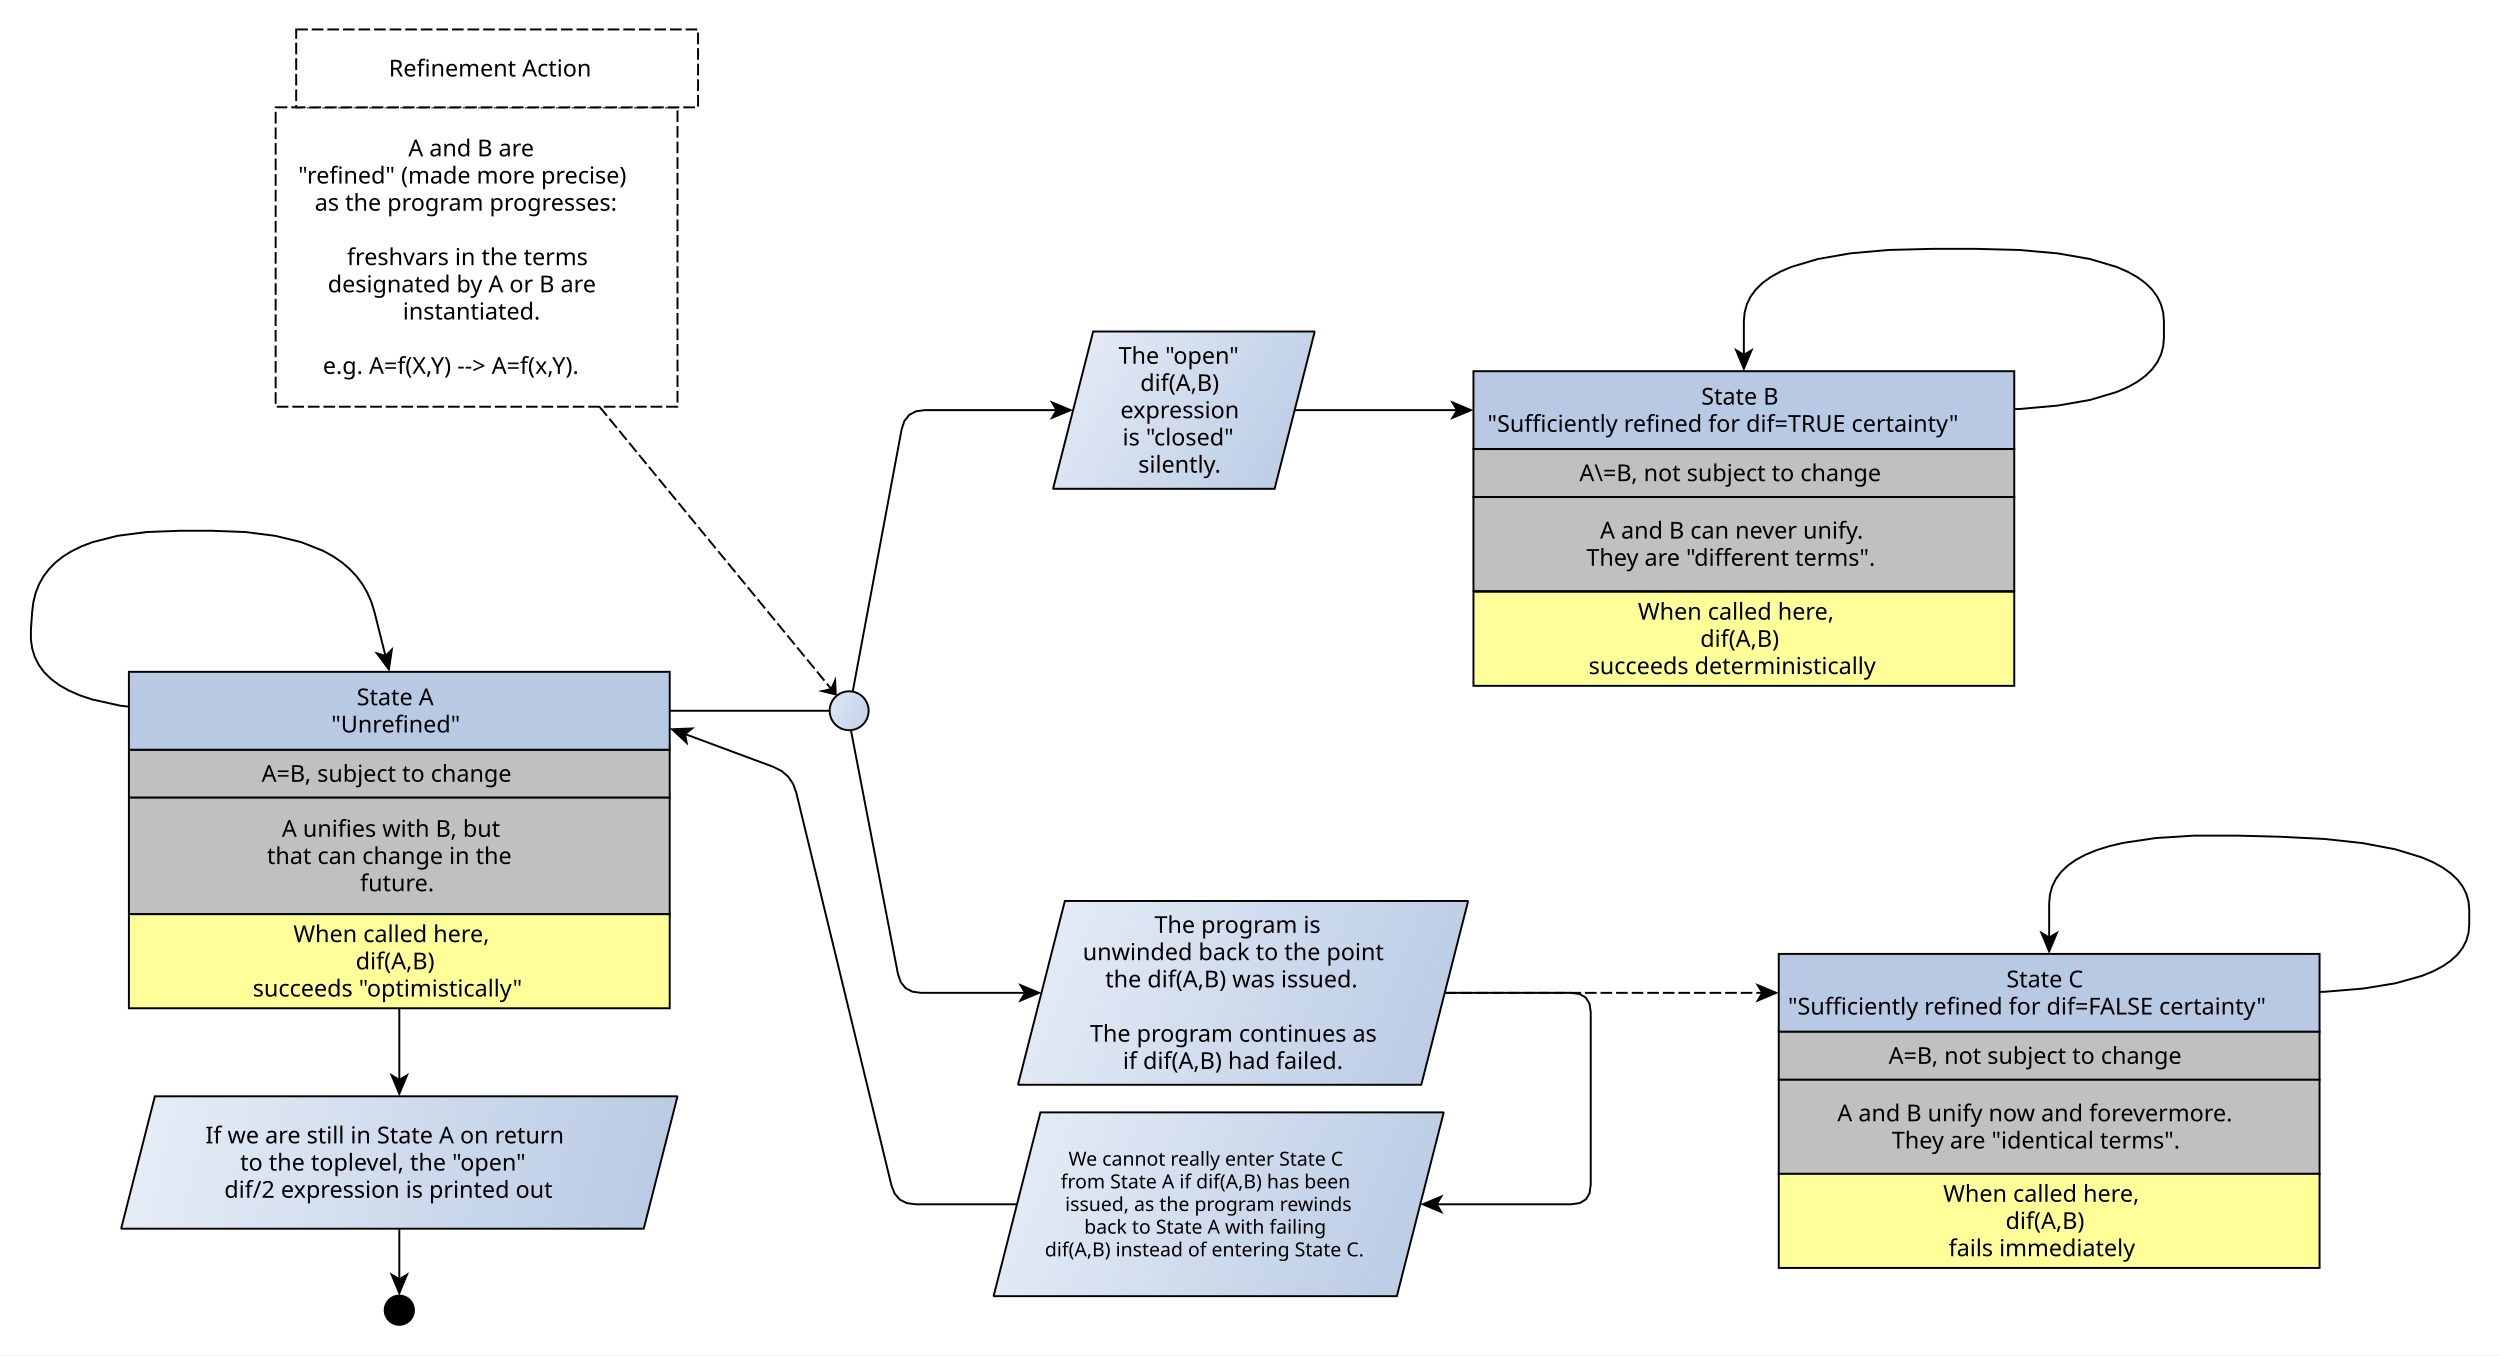
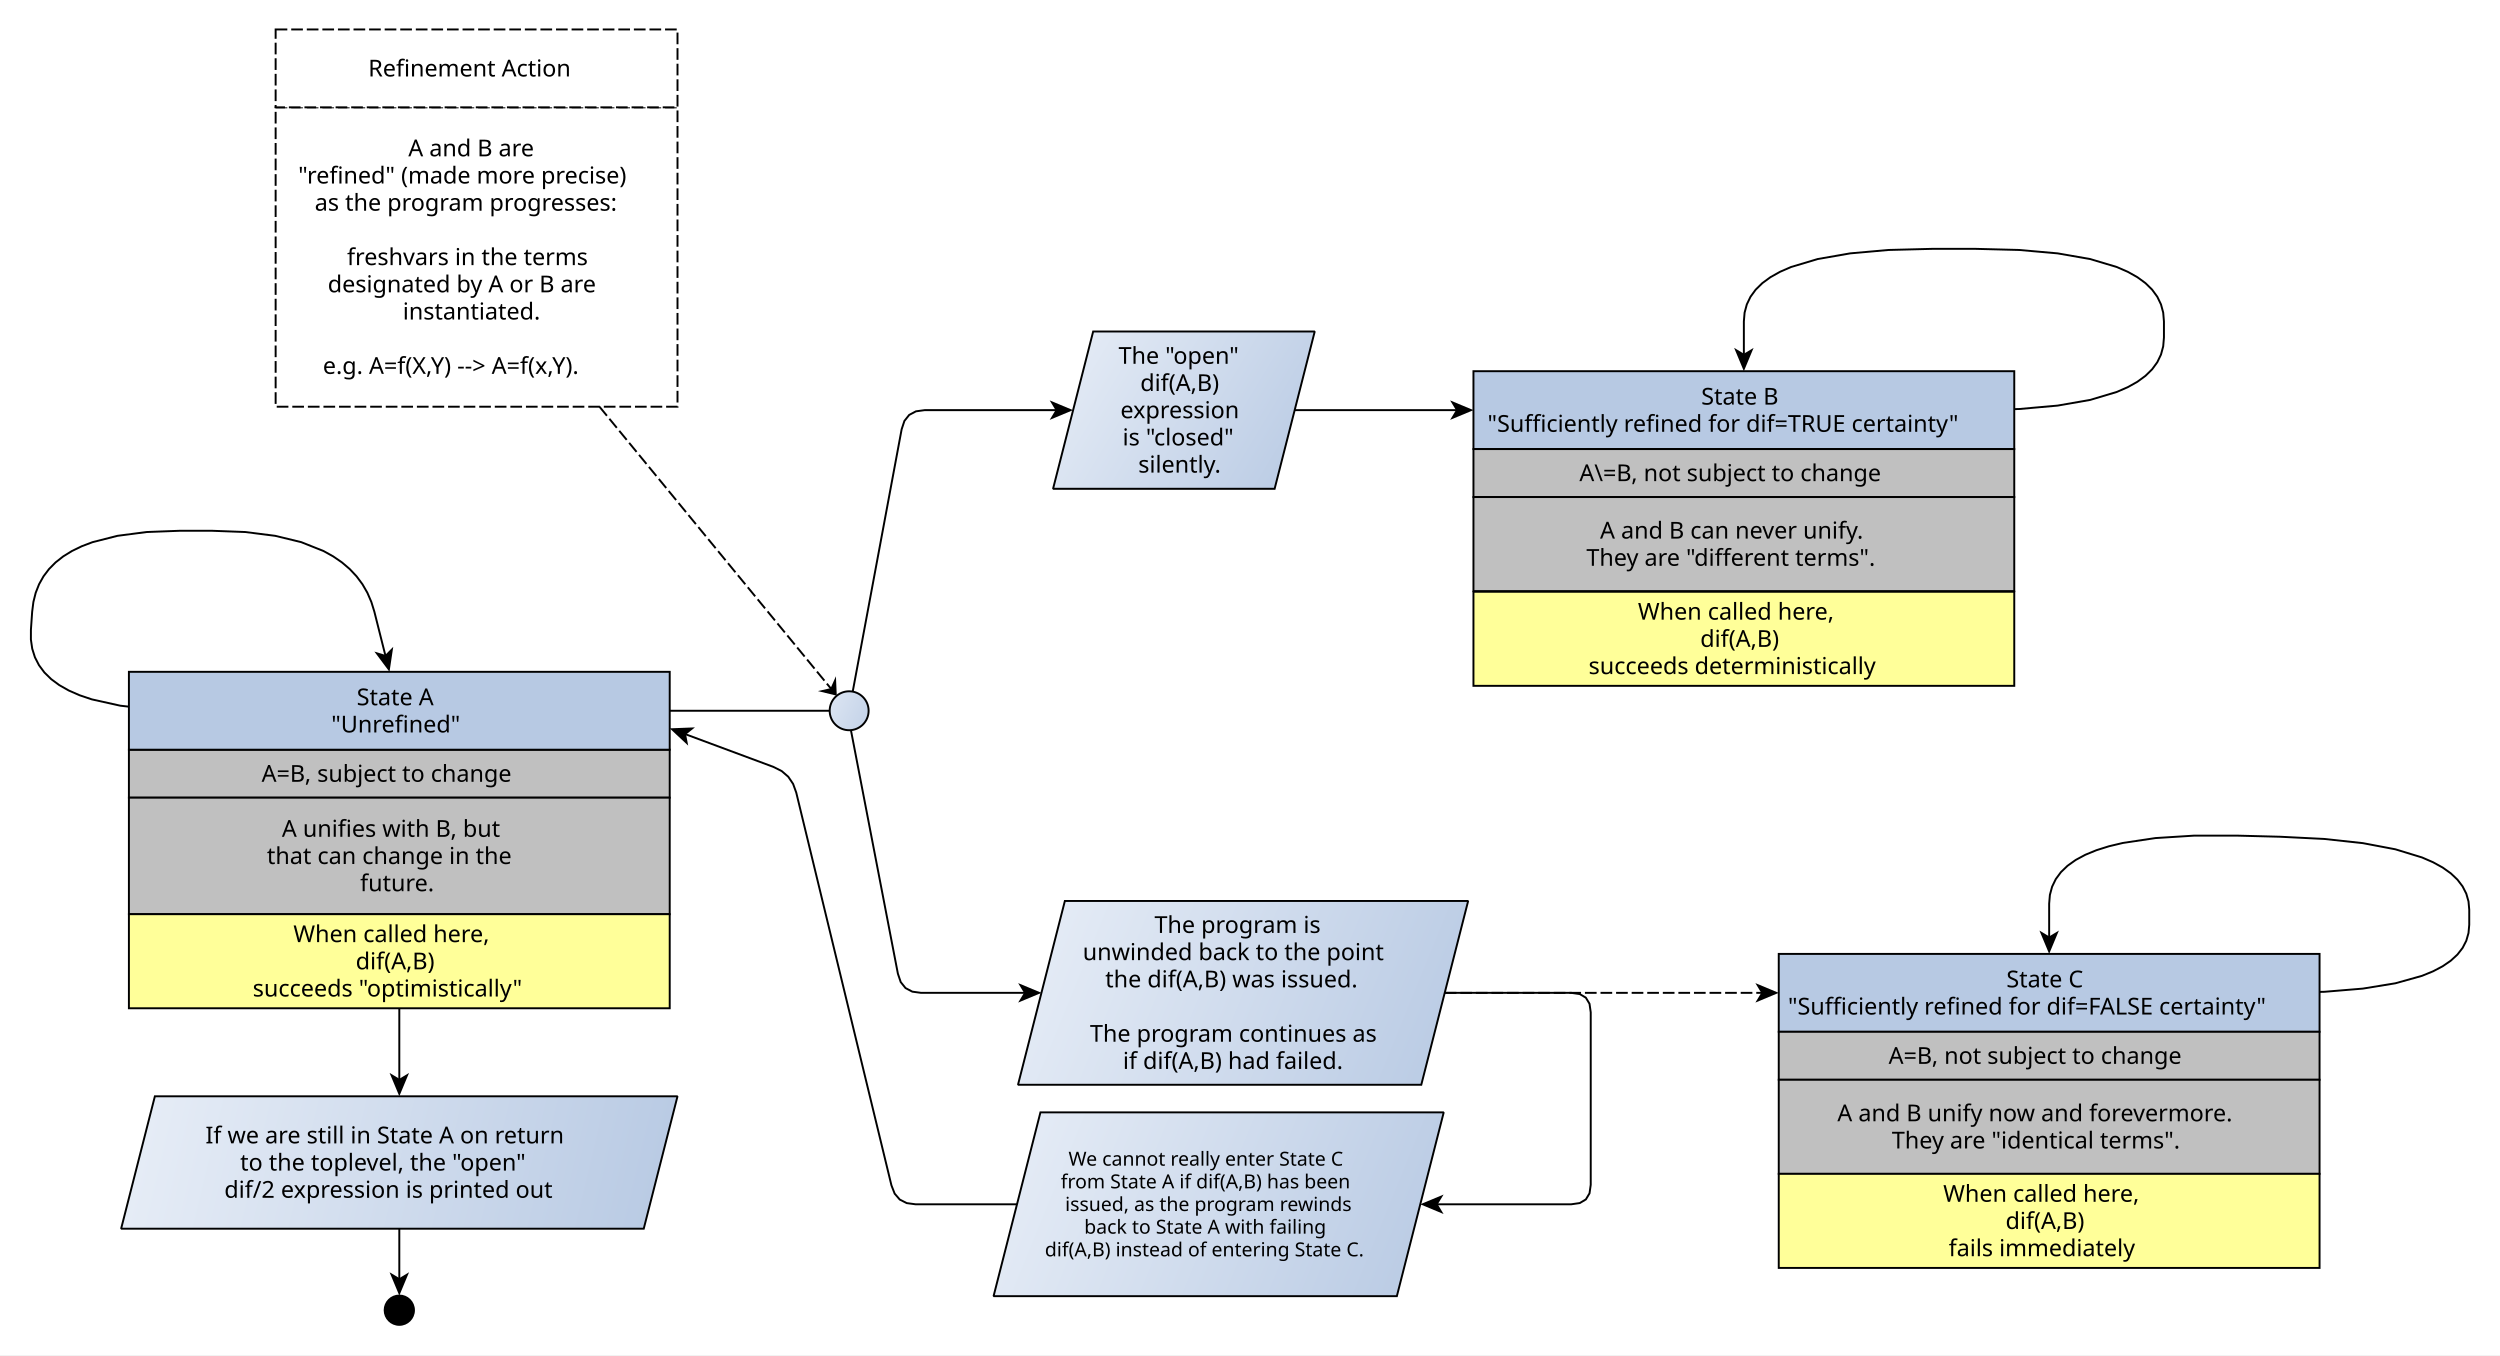
<svg xmlns="http://www.w3.org/2000/svg" fill-opacity="1" color-rendering="auto" color-interpolation="auto" text-rendering="auto" stroke="black" stroke-linecap="square" width="1284" stroke-miterlimit="10" shape-rendering="auto" stroke-opacity="1" fill="black" stroke-dasharray="none" font-weight="normal" stroke-width="1" height="696" font-family="'Dialog'" font-style="normal" stroke-linejoin="miter" font-size="12px" stroke-dashoffset="0" image-rendering="auto">
  <defs id="genericDefs" />
  <g>
    <defs id="defs1">
      <linearGradient x1="416.207" gradientUnits="userSpaceOnUse" x2="693.966" y1="298.047" y2="322.687" id="linearGradient1" spreadMethod="reflect">
        <stop stop-opacity="1" stop-color="silver" offset="0%" />
        <stop stop-opacity="1" stop-color="silver" offset="100%" />
      </linearGradient>
      <linearGradient x1="1106.766" gradientUnits="userSpaceOnUse" x2="1384.526" y1="103.647" y2="143.647" id="linearGradient2" spreadMethod="reflect">
        <stop stop-opacity="1" stop-color="rgb(183,201,227)" offset="0%" />
        <stop stop-opacity="1" stop-color="rgb(183,201,227)" offset="100%" />
      </linearGradient>
      <linearGradient x1="416.207" gradientUnits="userSpaceOnUse" x2="693.966" y1="322.687" y2="382.527" id="linearGradient3" spreadMethod="reflect">
        <stop stop-opacity="1" stop-color="silver" offset="0%" />
        <stop stop-opacity="1" stop-color="silver" offset="100%" />
      </linearGradient>
      <linearGradient x1="1106.766" gradientUnits="userSpaceOnUse" x2="1384.526" y1="143.647" y2="168.287" id="linearGradient4" spreadMethod="reflect">
        <stop stop-opacity="1" stop-color="silver" offset="0%" />
        <stop stop-opacity="1" stop-color="silver" offset="100%" />
      </linearGradient>
      <linearGradient x1="1106.766" gradientUnits="userSpaceOnUse" x2="1384.526" y1="168.287" y2="216.607" id="linearGradient5" spreadMethod="reflect">
        <stop stop-opacity="1" stop-color="silver" offset="0%" />
        <stop stop-opacity="1" stop-color="silver" offset="100%" />
      </linearGradient>
      <linearGradient x1="1263.566" gradientUnits="userSpaceOnUse" x2="1541.326" y1="402.927" y2="442.927" id="linearGradient6" spreadMethod="reflect">
        <stop stop-opacity="1" stop-color="rgb(183,201,227)" offset="0%" />
        <stop stop-opacity="1" stop-color="rgb(183,201,227)" offset="100%" />
      </linearGradient>
      <linearGradient x1="1263.566" gradientUnits="userSpaceOnUse" x2="1541.326" y1="442.927" y2="467.567" id="linearGradient7" spreadMethod="reflect">
        <stop stop-opacity="1" stop-color="silver" offset="0%" />
        <stop stop-opacity="1" stop-color="silver" offset="100%" />
      </linearGradient>
      <linearGradient x1="1263.566" gradientUnits="userSpaceOnUse" x2="1541.326" y1="467.567" y2="515.887" id="linearGradient8" spreadMethod="reflect">
        <stop stop-opacity="1" stop-color="silver" offset="0%" />
        <stop stop-opacity="1" stop-color="silver" offset="100%" />
      </linearGradient>
      <linearGradient x1="1106.766" gradientUnits="userSpaceOnUse" x2="1384.526" y1="216.927" y2="265.247" id="linearGradient9" spreadMethod="reflect">
        <stop stop-opacity="1" stop-color="rgb(255,255,153)" offset="0%" />
        <stop stop-opacity="1" stop-color="rgb(255,255,153)" offset="100%" />
      </linearGradient>
      <linearGradient x1="1263.566" gradientUnits="userSpaceOnUse" x2="1541.326" y1="515.887" y2="564.207" id="linearGradient10" spreadMethod="reflect">
        <stop stop-opacity="1" stop-color="rgb(255,255,153)" offset="0%" />
        <stop stop-opacity="1" stop-color="rgb(255,255,153)" offset="100%" />
      </linearGradient>
      <linearGradient x1="416.207" gradientUnits="userSpaceOnUse" x2="693.966" y1="382.527" y2="430.847" id="linearGradient11" spreadMethod="reflect">
        <stop stop-opacity="1" stop-color="rgb(255,255,153)" offset="0%" />
        <stop stop-opacity="1" stop-color="rgb(255,255,153)" offset="100%" />
      </linearGradient>
      <linearGradient x1="491.567" gradientUnits="userSpaceOnUse" x2="697.966" y1="-31.873" y2="121.887" id="linearGradient12" spreadMethod="reflect">
        <stop stop-opacity="1" stop-color="white" offset="0%" />
        <stop stop-opacity="1" stop-color="white" offset="100%" />
      </linearGradient>
      <linearGradient x1="416.207" gradientUnits="userSpaceOnUse" x2="693.966" y1="258.047" y2="298.047" id="linearGradient13" spreadMethod="reflect">
        <stop stop-opacity="1" stop-color="rgb(183,201,227)" offset="0%" />
        <stop stop-opacity="1" stop-color="rgb(183,201,227)" offset="100%" />
      </linearGradient>
-       <linearGradient x1="502.12" gradientUnits="userSpaceOnUse" x2="708.52" y1="-71.873" y2="-31.873" id="linearGradient14" spreadMethod="reflect">
+       <linearGradient x1="491.567" gradientUnits="userSpaceOnUse" x2="697.966" y1="-71.873" y2="-31.873" id="linearGradient14" spreadMethod="reflect">
        <stop stop-opacity="1" stop-color="white" offset="0%" />
        <stop stop-opacity="1" stop-color="white" offset="100%" />
      </linearGradient>
      <linearGradient x1="764.52" gradientUnits="userSpaceOnUse" x2="807.72" y1="268.047" y2="288.047" id="linearGradient15" spreadMethod="reflect">
        <stop stop-opacity="1" stop-color="rgb(232,238,247)" offset="0%" />
        <stop stop-opacity="1" stop-color="rgb(183,201,227)" offset="100%" />
      </linearGradient>
      <linearGradient x1="890.846" gradientUnits="userSpaceOnUse" x2="1025.246" y1="83.247" y2="164.047" id="linearGradient16" spreadMethod="reflect">
        <stop stop-opacity="1" stop-color="rgb(232,238,247)" offset="0%" />
        <stop stop-opacity="1" stop-color="rgb(183,201,227)" offset="100%" />
      </linearGradient>
      <linearGradient x1="872.846" gradientUnits="userSpaceOnUse" x2="1104.046" y1="375.727" y2="470.127" id="linearGradient17" spreadMethod="reflect">
        <stop stop-opacity="1" stop-color="rgb(232,238,247)" offset="0%" />
        <stop stop-opacity="1" stop-color="rgb(183,201,227)" offset="100%" />
      </linearGradient>
      <linearGradient x1="412.207" gradientUnits="userSpaceOnUse" x2="697.966" y1="476.053" y2="544.053" id="linearGradient18" spreadMethod="reflect">
        <stop stop-opacity="1" stop-color="rgb(232,238,247)" offset="0%" />
        <stop stop-opacity="1" stop-color="rgb(183,201,227)" offset="100%" />
      </linearGradient>
      <linearGradient x1="535.486" gradientUnits="userSpaceOnUse" x2="574.687" y1="578.4" y2="593.44" id="linearGradient19" spreadMethod="reflect">
        <stop stop-opacity="1" stop-color="black" offset="0%" />
        <stop stop-opacity="1" stop-color="black" offset="100%" />
      </linearGradient>
      <linearGradient x1="860.293" gradientUnits="userSpaceOnUse" x2="1091.493" y1="484.32" y2="578.72" id="linearGradient20" spreadMethod="reflect">
        <stop stop-opacity="1" stop-color="rgb(232,238,247)" offset="0%" />
        <stop stop-opacity="1" stop-color="rgb(183,201,227)" offset="100%" />
      </linearGradient>
      <clipPath clipPathUnits="userSpaceOnUse" id="clipPath1">
        <path d="M0 0 L1284 0 L1284 696 L0 696 L0 0 Z" />
      </clipPath>
      <clipPath clipPathUnits="userSpaceOnUse" id="clipPath2">
        <path d="M350 -87 L1634 -87 L1634 609 L350 609 L350 -87 Z" />
      </clipPath>
    </defs>
    <g fill="white" text-rendering="geometricPrecision" shape-rendering="geometricPrecision" transform="translate(-350,87)" stroke="white">
      <rect x="350" width="1284" height="696" y="-87" clip-path="url(#clipPath2)" stroke="none" />
    </g>
    <g fill="url(#linearGradient1)" text-rendering="geometricPrecision" shape-rendering="geometricPrecision" transform="matrix(1,0,0,1,-350,87)" stroke="url(#linearGradient1)">
      <path d="M416.207 298.047 L693.966 298.047 L693.966 322.687 L416.207 322.687 Z" stroke="none" clip-path="url(#clipPath2)" />
    </g>
    <g text-rendering="geometricPrecision" stroke-miterlimit="1.45" shape-rendering="geometricPrecision" transform="matrix(1,0,0,1,-350,87)" stroke-linecap="butt">
      <path fill="none" d="M416.207 298.047 L693.966 298.047 L693.966 322.687 L416.207 322.687 Z" clip-path="url(#clipPath2)" />
      <text x="484.358" xml:space="preserve" y="314.521" clip-path="url(#clipPath2)" font-family="sans-serif" stroke="none">A=B, subject to change</text>
    </g>
    <g fill="url(#linearGradient2)" text-rendering="geometricPrecision" shape-rendering="geometricPrecision" transform="matrix(1,0,0,1,-350,87)" stroke="url(#linearGradient2)">
      <path d="M1106.766 103.647 L1384.526 103.647 L1384.526 143.647 L1106.766 143.647 Z" stroke="none" clip-path="url(#clipPath2)" />
    </g>
    <g text-rendering="geometricPrecision" stroke-miterlimit="1.45" shape-rendering="geometricPrecision" transform="matrix(1,0,0,1,-350,87)" stroke-linecap="butt">
      <path fill="none" d="M1106.766 103.647 L1384.526 103.647 L1384.526 143.647 L1106.766 143.647 Z" clip-path="url(#clipPath2)" />
      <text x="1223.741" xml:space="preserve" y="120.817" clip-path="url(#clipPath2)" font-family="sans-serif" stroke="none">State B</text>
      <text x="1113.983" xml:space="preserve" y="134.785" clip-path="url(#clipPath2)" font-family="sans-serif" stroke="none">"Sufficiently refined for dif=TRUE certainty"</text>
    </g>
    <g fill="url(#linearGradient3)" text-rendering="geometricPrecision" shape-rendering="geometricPrecision" transform="matrix(1,0,0,1,-350,87)" stroke="url(#linearGradient3)">
      <path d="M416.207 322.687 L693.966 322.687 L693.966 382.527 L416.207 382.527 Z" stroke="none" clip-path="url(#clipPath2)" />
    </g>
    <g text-rendering="geometricPrecision" stroke-miterlimit="1.45" shape-rendering="geometricPrecision" transform="matrix(1,0,0,1,-350,87)" stroke-linecap="butt">
      <path fill="none" d="M416.207 322.687 L693.966 322.687 L693.966 382.527 L416.207 382.527 Z" clip-path="url(#clipPath2)" />
      <text x="494.767" xml:space="preserve" y="342.792" clip-path="url(#clipPath2)" font-family="sans-serif" stroke="none">A unifies with B, but</text>
      <text x="487.097" xml:space="preserve" y="356.761" clip-path="url(#clipPath2)" font-family="sans-serif" stroke="none">that can change in the</text>
      <text x="534.951" xml:space="preserve" y="370.73" clip-path="url(#clipPath2)" font-family="sans-serif" stroke="none">future.</text>
    </g>
    <g fill="url(#linearGradient4)" text-rendering="geometricPrecision" shape-rendering="geometricPrecision" transform="matrix(1,0,0,1,-350,87)" stroke="url(#linearGradient4)">
      <path d="M1106.766 143.647 L1384.526 143.647 L1384.526 168.287 L1106.766 168.287 Z" stroke="none" clip-path="url(#clipPath2)" />
    </g>
    <g text-rendering="geometricPrecision" stroke-miterlimit="1.45" shape-rendering="geometricPrecision" transform="matrix(1,0,0,1,-350,87)" stroke-linecap="butt">
      <path fill="none" d="M1106.766 143.647 L1384.526 143.647 L1384.526 168.287 L1106.766 168.287 Z" clip-path="url(#clipPath2)" />
      <text x="1161.163" xml:space="preserve" y="160.121" clip-path="url(#clipPath2)" font-family="sans-serif" stroke="none">A\=B, not subject to change</text>
    </g>
    <g fill="url(#linearGradient5)" text-rendering="geometricPrecision" shape-rendering="geometricPrecision" transform="matrix(1,0,0,1,-350,87)" stroke="url(#linearGradient5)">
      <path d="M1106.766 168.287 L1384.526 168.287 L1384.526 216.607 L1106.766 216.607 Z" stroke="none" clip-path="url(#clipPath2)" />
    </g>
    <g text-rendering="geometricPrecision" stroke-miterlimit="1.45" shape-rendering="geometricPrecision" transform="matrix(1,0,0,1,-350,87)" stroke-linecap="butt">
      <path fill="none" d="M1106.766 168.287 L1384.526 168.287 L1384.526 216.607 L1106.766 216.607 Z" clip-path="url(#clipPath2)" />
      <text x="1171.777" xml:space="preserve" y="189.617" clip-path="url(#clipPath2)" font-family="sans-serif" stroke="none">A and B can never unify.</text>
      <text x="1164.767" xml:space="preserve" y="203.585" clip-path="url(#clipPath2)" font-family="sans-serif" stroke="none">They are "different terms".</text>
    </g>
    <g fill="url(#linearGradient6)" text-rendering="geometricPrecision" shape-rendering="geometricPrecision" transform="matrix(1,0,0,1,-350,87)" stroke="url(#linearGradient6)">
      <path d="M1263.566 402.927 L1541.326 402.927 L1541.326 442.927 L1263.566 442.927 Z" stroke="none" clip-path="url(#clipPath2)" />
    </g>
    <g text-rendering="geometricPrecision" stroke-miterlimit="1.45" shape-rendering="geometricPrecision" transform="matrix(1,0,0,1,-350,87)" stroke-linecap="butt">
      <path fill="none" d="M1263.566 402.927 L1541.326 402.927 L1541.326 442.927 L1263.566 442.927 Z" clip-path="url(#clipPath2)" />
      <text x="1380.468" xml:space="preserve" y="420.097" clip-path="url(#clipPath2)" font-family="sans-serif" stroke="none">State C</text>
      <text x="1268.302" xml:space="preserve" y="434.065" clip-path="url(#clipPath2)" font-family="sans-serif" stroke="none">"Sufficiently refined for dif=FALSE certainty"</text>
    </g>
    <g fill="url(#linearGradient7)" text-rendering="geometricPrecision" shape-rendering="geometricPrecision" transform="matrix(1,0,0,1,-350,87)" stroke="url(#linearGradient7)">
      <path d="M1263.566 442.927 L1541.326 442.927 L1541.326 467.567 L1263.566 467.567 Z" stroke="none" clip-path="url(#clipPath2)" />
    </g>
    <g text-rendering="geometricPrecision" stroke-miterlimit="1.45" shape-rendering="geometricPrecision" transform="matrix(1,0,0,1,-350,87)" stroke-linecap="butt">
      <path fill="none" d="M1263.566 442.927 L1541.326 442.927 L1541.326 467.567 L1263.566 467.567 Z" clip-path="url(#clipPath2)" />
      <text x="1319.985" xml:space="preserve" y="459.401" clip-path="url(#clipPath2)" font-family="sans-serif" stroke="none">A=B, not subject to change</text>
    </g>
    <g fill="url(#linearGradient8)" text-rendering="geometricPrecision" shape-rendering="geometricPrecision" transform="matrix(1,0,0,1,-350,87)" stroke="url(#linearGradient8)">
      <path d="M1263.566 467.567 L1541.326 467.567 L1541.326 515.887 L1263.566 515.887 Z" stroke="none" clip-path="url(#clipPath2)" />
    </g>
    <g text-rendering="geometricPrecision" stroke-miterlimit="1.45" shape-rendering="geometricPrecision" transform="matrix(1,0,0,1,-350,87)" stroke-linecap="butt">
      <path fill="none" d="M1263.566 467.567 L1541.326 467.567 L1541.326 515.887 L1263.566 515.887 Z" clip-path="url(#clipPath2)" />
      <text x="1293.658" xml:space="preserve" y="488.897" clip-path="url(#clipPath2)" font-family="sans-serif" stroke="none">A and B unify now and forevermore.</text>
      <text x="1321.64" xml:space="preserve" y="502.865" clip-path="url(#clipPath2)" font-family="sans-serif" stroke="none">They are "identical terms".</text>
    </g>
    <g fill="url(#linearGradient9)" text-rendering="geometricPrecision" shape-rendering="geometricPrecision" transform="matrix(1,0,0,1,-350,87)" stroke="url(#linearGradient9)">
      <path d="M1106.766 216.927 L1384.526 216.927 L1384.526 265.247 L1106.766 265.247 Z" stroke="none" clip-path="url(#clipPath2)" />
    </g>
    <g text-rendering="geometricPrecision" stroke-miterlimit="1.45" shape-rendering="geometricPrecision" transform="matrix(1,0,0,1,-350,87)" stroke-linecap="butt">
      <path fill="none" d="M1106.766 216.927 L1384.526 216.927 L1384.526 265.247 L1106.766 265.247 Z" clip-path="url(#clipPath2)" />
      <text x="1191.233" xml:space="preserve" y="231.272" clip-path="url(#clipPath2)" font-family="sans-serif" stroke="none">When called here,</text>
      <text x="1223.249" xml:space="preserve" y="245.241" clip-path="url(#clipPath2)" font-family="sans-serif" stroke="none">dif(A,B)</text>
      <text x="1165.898" xml:space="preserve" y="259.21" clip-path="url(#clipPath2)" font-family="sans-serif" stroke="none">succeeds deterministically</text>
    </g>
    <g fill="url(#linearGradient10)" text-rendering="geometricPrecision" shape-rendering="geometricPrecision" transform="matrix(1,0,0,1,-350,87)" stroke="url(#linearGradient10)">
      <path d="M1263.566 515.887 L1541.326 515.887 L1541.326 564.207 L1263.566 564.207 Z" stroke="none" clip-path="url(#clipPath2)" />
    </g>
    <g text-rendering="geometricPrecision" stroke-miterlimit="1.45" shape-rendering="geometricPrecision" transform="matrix(1,0,0,1,-350,87)" stroke-linecap="butt">
      <path fill="none" d="M1263.566 515.887 L1541.326 515.887 L1541.326 564.207 L1263.566 564.207 Z" clip-path="url(#clipPath2)" />
      <text x="1348.033" xml:space="preserve" y="530.232" clip-path="url(#clipPath2)" font-family="sans-serif" stroke="none">When called here,</text>
      <text x="1380.049" xml:space="preserve" y="544.201" clip-path="url(#clipPath2)" font-family="sans-serif" stroke="none">dif(A,B)</text>
      <text x="1350.828" xml:space="preserve" y="558.17" clip-path="url(#clipPath2)" font-family="sans-serif" stroke="none">fails immediately</text>
    </g>
    <g fill="url(#linearGradient11)" text-rendering="geometricPrecision" shape-rendering="geometricPrecision" transform="matrix(1,0,0,1,-350,87)" stroke="url(#linearGradient11)">
      <path d="M416.207 382.527 L693.966 382.527 L693.966 430.847 L416.207 430.847 Z" stroke="none" clip-path="url(#clipPath2)" />
    </g>
    <g text-rendering="geometricPrecision" stroke-miterlimit="1.45" shape-rendering="geometricPrecision" transform="matrix(1,0,0,1,-350,87)" stroke-linecap="butt">
      <path fill="none" d="M416.207 382.527 L693.966 382.527 L693.966 430.847 L416.207 430.847 Z" clip-path="url(#clipPath2)" />
      <text x="500.673" xml:space="preserve" y="396.872" clip-path="url(#clipPath2)" font-family="sans-serif" stroke="none">When called here,</text>
      <text x="532.689" xml:space="preserve" y="410.841" clip-path="url(#clipPath2)" font-family="sans-serif" stroke="none">dif(A,B)</text>
      <text x="479.799" xml:space="preserve" y="424.81" clip-path="url(#clipPath2)" font-family="sans-serif" stroke="none">succeeds "optimistically"</text>
    </g>
    <g fill="url(#linearGradient12)" text-rendering="geometricPrecision" shape-rendering="geometricPrecision" transform="matrix(1,0,0,1,-350,87)" stroke="url(#linearGradient12)">
      <path d="M491.567 -31.873 L697.966 -31.873 L697.966 121.887 L491.567 121.887 Z" stroke="none" clip-path="url(#clipPath2)" />
    </g>
    <g text-rendering="geometricPrecision" stroke-miterlimit="1.45" stroke-dasharray="6,2" shape-rendering="geometricPrecision" transform="matrix(1,0,0,1,-350,87)" stroke-linecap="butt">
      <path fill="none" d="M491.567 -31.873 L697.966 -31.873 L697.966 121.887 L491.567 121.887 Z" clip-path="url(#clipPath2)" />
      <text x="559.701" y="-6.714" clip-path="url(#clipPath2)" font-family="sans-serif" stroke-dasharray="none" stroke="none" xml:space="preserve">A and B are</text>
      <text x="503.158" y="7.255" clip-path="url(#clipPath2)" font-family="sans-serif" stroke-dasharray="none" stroke="none" xml:space="preserve">"refined" (made more precise)</text>
      <text x="511.648" y="21.224" clip-path="url(#clipPath2)" font-family="sans-serif" stroke-dasharray="none" stroke="none" xml:space="preserve">as the program progresses:</text>
      <text x="592.859" y="35.192" clip-path="url(#clipPath2)" font-family="sans-serif" stroke-dasharray="none" stroke="none" xml:space="preserve"> </text>
      <text x="528.227" y="49.161" clip-path="url(#clipPath2)" font-family="sans-serif" stroke-dasharray="none" stroke="none" xml:space="preserve">freshvars in the terms</text>
      <text x="518.337" y="63.13" clip-path="url(#clipPath2)" font-family="sans-serif" stroke-dasharray="none" stroke="none" xml:space="preserve">designated by A or B are </text>
      <text x="556.883" y="77.099" clip-path="url(#clipPath2)" font-family="sans-serif" stroke-dasharray="none" stroke="none" xml:space="preserve">instantiated.</text>
      <text x="592.859" y="91.067" clip-path="url(#clipPath2)" font-family="sans-serif" stroke-dasharray="none" stroke="none" xml:space="preserve"> </text>
      <text x="515.808" y="105.036" clip-path="url(#clipPath2)" font-family="sans-serif" stroke-dasharray="none" stroke="none" xml:space="preserve">e.g. A=f(X,Y) --&gt; A=f(x,Y).</text>
    </g>
    <g fill="url(#linearGradient13)" text-rendering="geometricPrecision" shape-rendering="geometricPrecision" transform="matrix(1,0,0,1,-350,87)" stroke="url(#linearGradient13)">
      <path d="M416.207 258.047 L693.966 258.047 L693.966 298.047 L416.207 298.047 Z" stroke="none" clip-path="url(#clipPath2)" />
    </g>
    <g text-rendering="geometricPrecision" stroke-miterlimit="1.45" shape-rendering="geometricPrecision" transform="matrix(1,0,0,1,-350,87)" stroke-linecap="butt">
      <path fill="none" d="M416.207 258.047 L693.966 258.047 L693.966 298.047 L416.207 298.047 Z" clip-path="url(#clipPath2)" />
      <text x="533.193" xml:space="preserve" y="275.217" clip-path="url(#clipPath2)" font-family="sans-serif" stroke="none">State A</text>
      <text x="520.132" xml:space="preserve" y="289.185" clip-path="url(#clipPath2)" font-family="sans-serif" stroke="none">"Unrefined"</text>
    </g>
    <g fill="url(#linearGradient14)" text-rendering="geometricPrecision" shape-rendering="geometricPrecision" transform="matrix(1,0,0,1,-350,87)" stroke="url(#linearGradient14)">
-       <path d="M502.12 -71.873 L708.52 -71.873 L708.52 -31.873 L502.12 -31.873 Z" stroke="none" clip-path="url(#clipPath2)" />
+       <path d="M491.567 -71.873 L697.966 -71.873 L697.966 -31.873 L491.567 -31.873 Z" stroke="none" clip-path="url(#clipPath2)" />
    </g>
    <g text-rendering="geometricPrecision" stroke-miterlimit="1.45" stroke-dasharray="6,2" shape-rendering="geometricPrecision" transform="matrix(1,0,0,1,-350,87)" stroke-linecap="butt">
-       <path fill="none" d="M502.12 -71.873 L708.52 -71.873 L708.52 -31.873 L502.12 -31.873 Z" clip-path="url(#clipPath2)" />
-       <text x="549.691" y="-47.719" clip-path="url(#clipPath2)" font-family="sans-serif" stroke-dasharray="none" stroke="none" xml:space="preserve">Refinement Action</text>
+       <path fill="none" d="M491.567 -71.873 L697.966 -71.873 L697.966 -31.873 L491.567 -31.873 Z" clip-path="url(#clipPath2)" />
+       <text x="539.138" y="-47.719" clip-path="url(#clipPath2)" font-family="sans-serif" stroke-dasharray="none" stroke="none" xml:space="preserve">Refinement Action</text>
    </g>
    <g fill="url(#linearGradient15)" text-rendering="geometricPrecision" shape-rendering="geometricPrecision" transform="matrix(1,0,0,1,-350,87)" stroke="url(#linearGradient15)">
      <circle r="10" clip-path="url(#clipPath2)" cx="786.12" cy="278.047" stroke="none" />
    </g>
    <g text-rendering="geometricPrecision" stroke-miterlimit="1.45" shape-rendering="geometricPrecision" transform="matrix(1,0,0,1,-350,87)" stroke-linecap="butt">
      <circle fill="none" r="10" clip-path="url(#clipPath2)" cx="786.12" cy="278.047" />
    </g>
    <g fill="url(#linearGradient16)" text-rendering="geometricPrecision" shape-rendering="geometricPrecision" transform="matrix(1,0,0,1,-350,87)" stroke="url(#linearGradient16)">
      <path d="M911.451 83.247 L1025.246 83.247 L1004.643 164.047 L890.846 164.047 Z" stroke="none" clip-path="url(#clipPath2)" />
    </g>
    <g text-rendering="geometricPrecision" stroke-miterlimit="1.45" shape-rendering="geometricPrecision" transform="matrix(1,0,0,1,-350,87)" stroke-linecap="butt">
      <path fill="none" d="M911.451 83.247 L1025.246 83.247 L1004.643 164.047 L890.846 164.047 Z" clip-path="url(#clipPath2)" />
      <text x="924.487" xml:space="preserve" y="99.864" clip-path="url(#clipPath2)" font-family="sans-serif" stroke="none">The "open"</text>
      <text x="935.649" xml:space="preserve" y="113.832" clip-path="url(#clipPath2)" font-family="sans-serif" stroke="none">dif(A,B)</text>
      <text x="925.445" xml:space="preserve" y="127.801" clip-path="url(#clipPath2)" font-family="sans-serif" stroke="none">expression</text>
      <text x="926.564" xml:space="preserve" y="141.77" clip-path="url(#clipPath2)" font-family="sans-serif" stroke="none">is "closed"</text>
      <text x="934.615" xml:space="preserve" y="155.738" clip-path="url(#clipPath2)" font-family="sans-serif" stroke="none">silently.</text>
    </g>
    <g fill="url(#linearGradient17)" text-rendering="geometricPrecision" shape-rendering="geometricPrecision" transform="matrix(1,0,0,1,-350,87)" stroke="url(#linearGradient17)">
      <path d="M896.918 375.727 L1104.046 375.727 L1079.975 470.127 L872.846 470.127 Z" stroke="none" clip-path="url(#clipPath2)" />
    </g>
    <g text-rendering="geometricPrecision" stroke-miterlimit="1.45" shape-rendering="geometricPrecision" transform="matrix(1,0,0,1,-350,87)" stroke-linecap="butt">
      <path fill="none" d="M896.918 375.727 L1104.046 375.727 L1079.975 470.127 L872.846 470.127 Z" clip-path="url(#clipPath2)" />
      <text x="942.937" xml:space="preserve" y="392.159" clip-path="url(#clipPath2)" font-family="sans-serif" stroke="none">The program is</text>
      <text x="906.096" xml:space="preserve" y="406.128" clip-path="url(#clipPath2)" font-family="sans-serif" stroke="none">unwinded back to the point</text>
      <text x="917.642" xml:space="preserve" y="420.097" clip-path="url(#clipPath2)" font-family="sans-serif" stroke="none">the dif(A,B) was issued.</text>
      <text x="986.539" xml:space="preserve" y="434.065" clip-path="url(#clipPath2)" font-family="sans-serif" stroke="none"> </text>
      <text x="909.805" xml:space="preserve" y="448.034" clip-path="url(#clipPath2)" font-family="sans-serif" stroke="none">The program continues as</text>
      <text x="926.73" xml:space="preserve" y="462.003" clip-path="url(#clipPath2)" font-family="sans-serif" stroke="none">if dif(A,B) had failed.</text>
    </g>
    <g fill="url(#linearGradient18)" text-rendering="geometricPrecision" shape-rendering="geometricPrecision" transform="matrix(1,0,0,1,-350,87)" stroke="url(#linearGradient18)">
      <path d="M429.546 476.053 L697.966 476.053 L680.626 544.053 L412.207 544.053 Z" stroke="none" clip-path="url(#clipPath2)" />
    </g>
    <g text-rendering="geometricPrecision" stroke-miterlimit="1.45" shape-rendering="geometricPrecision" transform="matrix(1,0,0,1,-350,87)" stroke-linecap="butt">
      <path fill="none" d="M429.546 476.053 L697.966 476.053 L680.626 544.053 L412.207 544.053 Z" clip-path="url(#clipPath2)" />
      <text x="455.521" xml:space="preserve" y="500.239" clip-path="url(#clipPath2)" font-family="sans-serif" stroke="none">If we are still in State A on return</text>
      <text x="473.334" xml:space="preserve" y="514.208" clip-path="url(#clipPath2)" font-family="sans-serif" stroke="none">to the toplevel, the "open" </text>
      <text x="465.212" xml:space="preserve" y="528.176" clip-path="url(#clipPath2)" font-family="sans-serif" stroke="none">dif/2 expression is printed out</text>
    </g>
    <g fill="url(#linearGradient19)" text-rendering="geometricPrecision" shape-rendering="geometricPrecision" transform="matrix(1,0,0,1,-350,87)" stroke="url(#linearGradient19)">
      <circle r="7.52" clip-path="url(#clipPath2)" cx="555.087" cy="585.92" stroke="none" />
    </g>
    <g text-rendering="geometricPrecision" stroke-miterlimit="1.45" shape-rendering="geometricPrecision" transform="matrix(1,0,0,1,-350,87)" stroke-linecap="butt">
      <circle fill="none" r="7.52" clip-path="url(#clipPath2)" cx="555.087" cy="585.92" />
    </g>
    <g fill="url(#linearGradient20)" text-rendering="geometricPrecision" shape-rendering="geometricPrecision" transform="matrix(1,0,0,1,-350,87)" stroke="url(#linearGradient20)">
      <path d="M884.365 484.32 L1091.493 484.32 L1067.421 578.72 L860.293 578.72 Z" stroke="none" clip-path="url(#clipPath2)" />
    </g>
    <g text-rendering="geometricPrecision" stroke-miterlimit="1.45" shape-rendering="geometricPrecision" transform="matrix(1,0,0,1,-350,87)" stroke-linecap="butt">
      <path fill="none" d="M884.365 484.32 L1091.493 484.32 L1067.421 578.72 L860.293 578.72 Z" clip-path="url(#clipPath2)" />
      <text x="898.759" font-size="10px" y="511.701" clip-path="url(#clipPath2)" font-family="sans-serif" stroke="none" xml:space="preserve">We cannot really enter State C</text>
      <text x="894.809" font-size="10px" y="523.341" clip-path="url(#clipPath2)" font-family="sans-serif" stroke="none" xml:space="preserve">from State A if dif(A,B) has been</text>
      <text x="897.043" font-size="10px" y="534.982" clip-path="url(#clipPath2)" font-family="sans-serif" stroke="none" xml:space="preserve">issued, as the program rewinds</text>
      <text x="906.857" font-size="10px" y="546.623" clip-path="url(#clipPath2)" font-family="sans-serif" stroke="none" xml:space="preserve">back to State A with failing </text>
      <text x="886.64" font-size="10px" y="558.263" clip-path="url(#clipPath2)" font-family="sans-serif" stroke="none" xml:space="preserve">dif(A,B) instead of entering State C.</text>
    </g>
    <g text-rendering="geometricPrecision" stroke-miterlimit="1.45" shape-rendering="geometricPrecision" transform="matrix(1,0,0,1,-350,87)" stroke-linecap="butt">
      <path fill="none" d="M1384.533 123.129 L1387.066 123.064 L1406.787 121.317 L1423.475 118.404 L1437.128 114.326 L1442.816 111.851 L1447.747 109.084 L1451.919 106.026 L1455.332 102.676 L1457.987 99.035 L1459.883 95.103 L1461.021 90.88 L1461.4 86.366 L1461.4 78.081 L1461.021 73.567 L1459.883 69.343 L1457.987 65.411 L1455.332 61.771 L1451.919 58.421 L1447.747 55.363 L1442.816 52.596 L1437.128 50.12 L1423.475 46.043 L1406.787 43.13 L1387.066 41.383 L1364.311 40.8 L1342.736 40.8 L1319.98 41.383 L1300.259 43.13 L1283.572 46.043 L1269.919 50.12 L1264.23 52.596 L1259.3 55.363 L1255.128 58.421 L1251.715 61.771 L1249.06 65.411 L1247.164 69.343 L1246.026 73.567 L1245.647 78.081 L1245.647 95.667" clip-path="url(#clipPath2)" />
    </g>
    <g text-rendering="geometricPrecision" stroke-miterlimit="1.45" shape-rendering="geometricPrecision" transform="matrix(1,0,0,1,-350,87)" stroke-linecap="butt">
      <path d="M1245.647 103.667 L1250.647 91.667 L1245.647 94.667 L1240.647 91.667 Z" stroke="none" clip-path="url(#clipPath2)" />
      <path fill="none" d="M1541.333 422.442 L1543.866 422.381 L1563.587 420.743 L1580.274 418.013 L1593.928 414.191 L1599.617 411.87 L1604.547 409.277 L1608.719 406.41 L1612.132 403.271 L1614.787 399.858 L1616.683 396.173 L1617.821 392.214 L1618.2 387.983 L1618.2 380.217 L1617.821 375.976 L1616.683 371.988 L1614.787 368.253 L1612.132 364.772 L1608.719 361.544 L1604.547 358.569 L1599.617 355.848 L1593.928 353.379 L1580.274 349.203 L1563.587 346.04 L1543.866 343.89 L1521.111 342.753 L1499.535 342.193 L1476.78 342.188 L1457.059 343.432 L1440.372 345.926 L1433.166 347.642 L1426.719 349.669 L1421.03 352.01 L1416.1 354.662 L1411.928 357.627 L1408.515 360.904 L1405.86 364.494 L1403.964 368.396 L1402.826 372.611 L1402.447 377.137 L1402.447 394.938" clip-path="url(#clipPath2)" />
      <path d="M1402.447 402.938 L1407.447 390.938 L1402.447 393.938 L1397.447 390.938 Z" clip-path="url(#clipPath2)" stroke="none" />
      <path fill="none" d="M416.192 275.938 L411.802 275.447 L397.17 272.197 L390.901 270.084 L385.33 267.646 L380.456 264.884 L376.281 261.796 L372.803 258.384 L370.022 254.646 L367.94 250.583 L366.556 246.196 L365.869 241.483 L365.88 236.446 L366.52 227.201 L367.154 222.163 L368.337 217.451 L370.068 213.063 L372.348 209.001 L375.175 205.263 L378.552 201.85 L382.477 198.763 L386.95 196 L391.972 193.563 L397.542 191.45 L410.327 188.2 L425.307 186.25 L442.48 185.6 L458.72 185.6 L476.012 186.25 L491.347 188.2 L504.727 191.45 L516.15 196 L521.128 198.763 L525.616 201.85 L529.616 205.263 L533.127 209.001 L536.149 213.063 L538.681 217.451 L540.725 222.163 L542.279 227.201 L548.098 250.303" clip-path="url(#clipPath2)" />
      <path d="M550.052 258.061 L551.97 245.203 L547.854 249.334 L542.273 247.646 Z" clip-path="url(#clipPath2)" stroke="none" />
      <path fill="none" d="M693.983 278.047 L776.087 278.047" clip-path="url(#clipPath2)" />
      <path fill="none" stroke-dasharray="6,2" d="M657.905 121.9 L777.227 267.217" clip-path="url(#clipPath2)" />
      <path stroke-dasharray="6,2" d="M779.766 270.308 L779.326 260.318 L776.593 266.444 L770.052 267.933 Z" clip-path="url(#clipPath2)" stroke="none" />
      <path fill="none" d="M787.955 268.208 L813.086 133.477 L814.514 129.176 L816.962 126.104 L820.43 124.261 L824.92 123.647 L893.124 123.647" clip-path="url(#clipPath2)" />
      <path d="M901.124 123.647 L889.124 118.647 L892.124 123.647 L889.124 128.647 Z" clip-path="url(#clipPath2)" stroke="none" />
      <path fill="none" d="M1014.956 123.647 L1098.787 123.647" clip-path="url(#clipPath2)" />
      <path d="M1106.787 123.647 L1094.787 118.647 L1097.787 123.647 L1094.787 128.647 Z" clip-path="url(#clipPath2)" stroke="none" />
      <path fill="none" d="M787.029 287.986 L811.16 413.108 L812.613 417.403 L815.08 420.472 L818.56 422.313 L823.053 422.927 L876.925 422.927" clip-path="url(#clipPath2)" />
      <path d="M884.925 422.927 L872.925 417.927 L875.925 422.927 L872.925 427.927 Z" clip-path="url(#clipPath2)" stroke="none" />
      <path fill="none" stroke-dasharray="6,2" d="M1092.022 422.927 L1255.566 422.927" clip-path="url(#clipPath2)" />
      <path stroke-dasharray="6,2" d="M1263.566 422.927 L1251.566 417.927 L1254.566 422.927 L1251.566 427.927 Z" clip-path="url(#clipPath2)" stroke="none" />
      <path fill="none" d="M555.087 430.837 L555.087 468.054" clip-path="url(#clipPath2)" />
      <path d="M555.087 476.054 L560.087 464.054 L555.087 467.054 L550.087 464.054 Z" clip-path="url(#clipPath2)" stroke="none" />
      <path fill="none" d="M555.087 544.023 L555.087 570.433" clip-path="url(#clipPath2)" />
      <path d="M555.087 578.433 L560.087 566.433 L555.087 569.433 L550.087 566.433 Z" clip-path="url(#clipPath2)" stroke="none" />
      <path fill="none" d="M1091.978 422.927 L1157 422.927 L1161.375 423.552 L1164.5 425.427 L1166.375 428.552 L1167 432.927 L1167 521.52 L1166.375 525.895 L1164.5 529.02 L1161.375 530.895 L1157 531.52 L1087.425 531.52" clip-path="url(#clipPath2)" />
      <path d="M1079.425 531.52 L1091.425 536.52 L1088.425 531.52 L1091.425 526.52 Z" clip-path="url(#clipPath2)" stroke="none" />
      <path fill="none" d="M872.294 531.52 L820.2 531.52 L815.678 530.913 L812.111 529.09 L809.5 526.053 L807.845 521.801 L758.955 320.085 L757.339 315.616 L754.845 311.925 L751.475 309.015 L747.226 306.883 L701.447 289.871" clip-path="url(#clipPath2)" />
      <path d="M693.948 287.084 L703.454 295.951 L702.384 290.219 L706.938 286.578 Z" clip-path="url(#clipPath2)" stroke="none" />
    </g>
  </g>
</svg>
